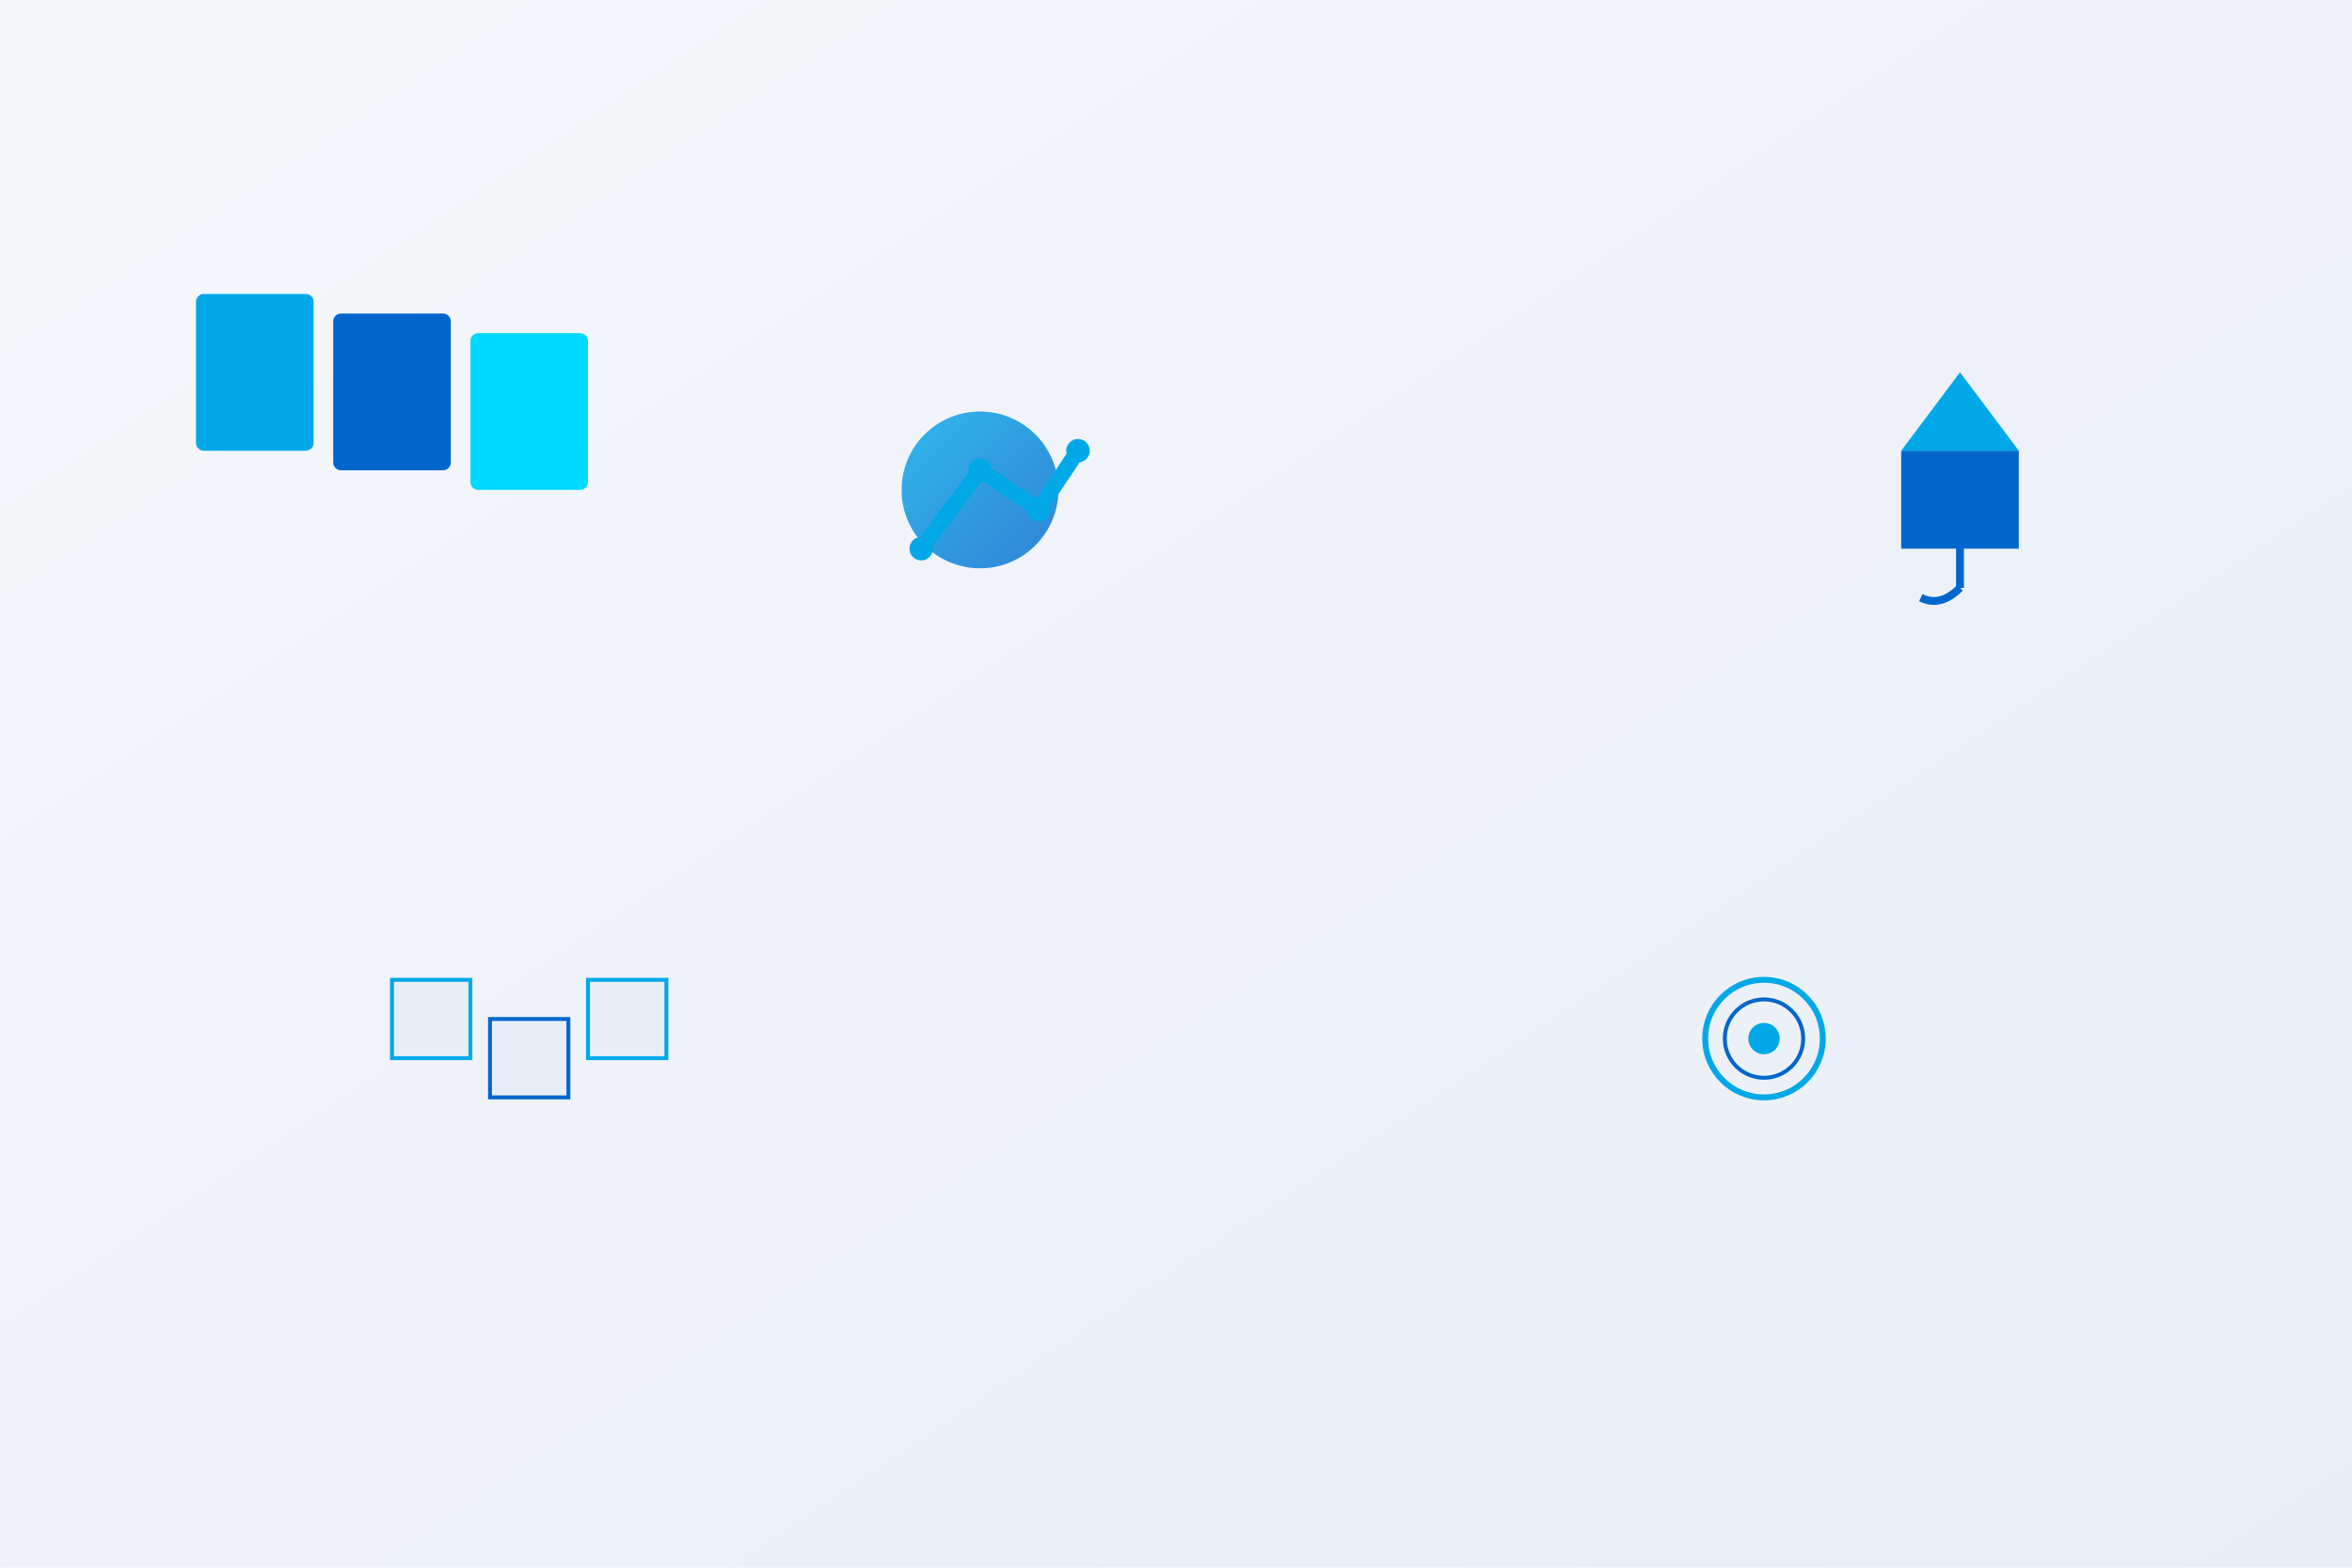
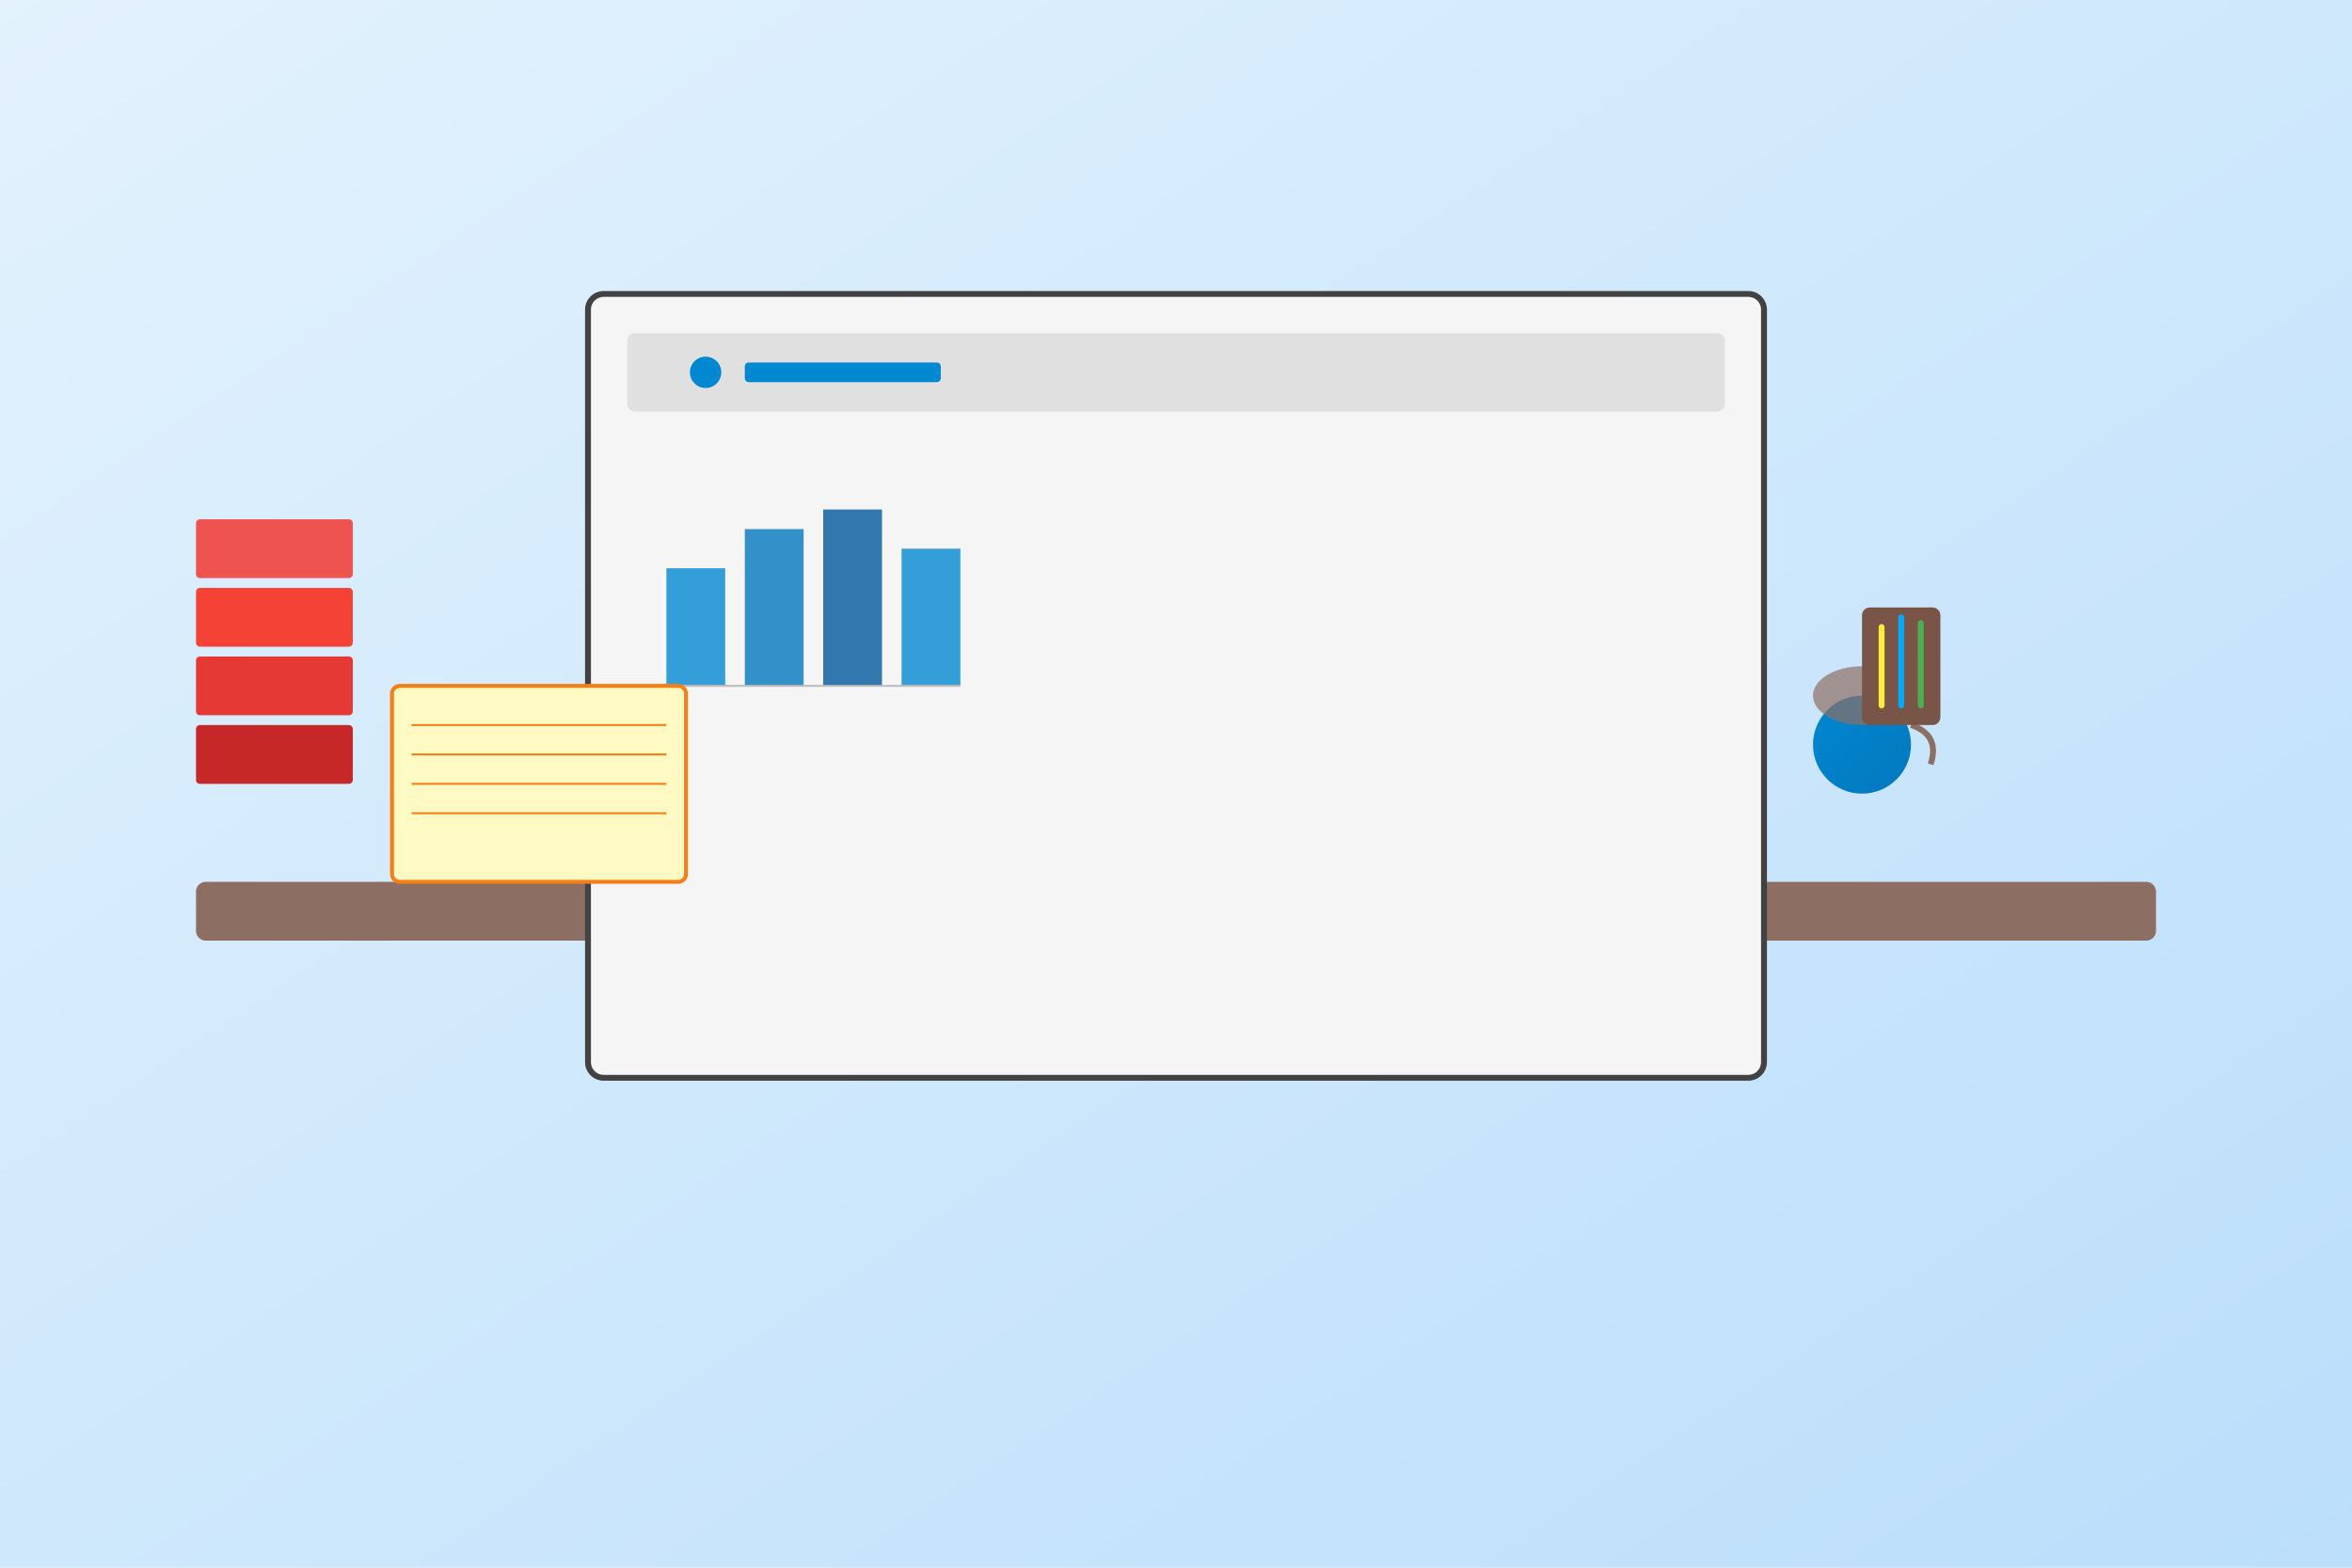
<svg xmlns="http://www.w3.org/2000/svg" viewBox="0 0 1200 800">
  <defs>
-     <linearGradient id="bgGradient1" x1="0%" y1="0%" x2="100%" y2="100%">
-       <stop offset="0%" style="stop-color:#f5f7fa;stop-opacity:1" />
-       <stop offset="100%" style="stop-color:#e8eef7;stop-opacity:1" />
+     <linearGradient id="prof_bg" x1="0%" y1="0%" x2="100%" y2="100%">
+       <stop offset="0%" style="stop-color:#e3f2fd;stop-opacity:1" />
+       <stop offset="100%" style="stop-color:#bbdefb;stop-opacity:1" />
    </linearGradient>
-     <linearGradient id="accentGradient1" x1="0%" y1="0%" x2="100%" y2="100%">
-       <stop offset="0%" style="stop-color:#00a8e8;stop-opacity:1" />
-       <stop offset="100%" style="stop-color:#0066cc;stop-opacity:1" />
+     <linearGradient id="prof_accent" x1="0%" y1="0%" x2="100%" y2="100%">
+       <stop offset="0%" style="stop-color:#0288d1;stop-opacity:1" />
+       <stop offset="100%" style="stop-color:#0277bd;stop-opacity:1" />
    </linearGradient>
  </defs>
-   <rect width="1200" height="800" fill="url(#bgGradient1)" />
-   <g transform="translate(100, 150)">
-     <rect x="0" y="0" width="60" height="80" fill="#00a8e8" rx="4" />
-     <rect x="70" y="10" width="60" height="80" fill="#0066cc" rx="4" />
-     <rect x="140" y="20" width="60" height="80" fill="#00d9ff" rx="4" />
+   <rect width="1200" height="800" fill="url(#prof_bg)" />
+   <rect x="100" y="450" width="1000" height="30" fill="#8d6e63" rx="5" />
+   <rect x="300" y="150" width="600" height="400" fill="#f5f5f5" stroke="#424242" stroke-width="3" rx="8" />
+   <rect x="320" y="170" width="560" height="40" fill="#e0e0e0" rx="4" />
+   <circle cx="360" cy="190" r="8" fill="#0288d1" />
+   <rect x="380" y="185" width="100" height="10" fill="#0288d1" rx="2" />
+   <g transform="translate(340, 230)">
+     <rect x="0" y="60" width="30" height="60" fill="#0288d1" opacity="0.8" />
+     <rect x="40" y="40" width="30" height="80" fill="#0277bd" opacity="0.8" />
+     <rect x="80" y="30" width="30" height="90" fill="#01579b" opacity="0.8" />
+     <rect x="120" y="50" width="30" height="70" fill="#0288d1" opacity="0.8" />
+     <line x1="0" y1="120" x2="150" y2="120" stroke="#bdbdbd" stroke-width="1" />
  </g>
-   <g transform="translate(450, 200)">
-     <circle cx="50" cy="50" r="40" fill="url(#accentGradient1)" opacity="0.8" />
-     <path d="M 20 80 L 50 40 L 80 60 L 100 30" stroke="#00a8e8" stroke-width="8" fill="none" stroke-linecap="round" stroke-linejoin="round" />
-     <circle cx="20" cy="80" r="6" fill="#00a8e8" />
-     <circle cx="50" cy="40" r="6" fill="#00a8e8" />
-     <circle cx="80" cy="60" r="6" fill="#00a8e8" />
-     <circle cx="100" cy="30" r="6" fill="#00a8e8" />
+   <rect x="200" y="350" width="150" height="100" fill="#fff9c4" stroke="#f57f17" stroke-width="2" rx="4" />
+   <line x1="210" y1="370" x2="340" y2="370" stroke="#f57f17" stroke-width="1" />
+   <line x1="210" y1="385" x2="340" y2="385" stroke="#f57f17" stroke-width="1" />
+   <line x1="210" y1="400" x2="340" y2="400" stroke="#f57f17" stroke-width="1" />
+   <line x1="210" y1="415" x2="340" y2="415" stroke="#f57f17" stroke-width="1" />
+   <circle cx="950" cy="380" r="25" fill="url(#prof_accent)" />
+   <ellipse cx="950" cy="355" rx="25" ry="15" fill="#8d6e63" opacity="0.7" />
+   <path d="M 975 370 Q 990 375 985 390" stroke="#8d6e63" stroke-width="3" fill="none" />
+   <g transform="translate(100, 250)">
+     <rect x="0" y="120" width="80" height="30" fill="#c62828" rx="2" />
+     <rect x="0" y="85" width="80" height="30" fill="#e53935" rx="2" />
+     <rect x="0" y="50" width="80" height="30" fill="#f44336" rx="2" />
+     <rect x="0" y="15" width="80" height="30" fill="#ef5350" rx="2" />
  </g>
-   <g transform="translate(950, 180)">
-     <rect x="20" y="50" width="60" height="50" fill="#0066cc" />
-     <polygon points="20,50 50,10 80,50" fill="#00a8e8" />
-     <line x1="50" y1="60" x2="50" y2="120" stroke="#0066cc" stroke-width="4" />
-     <path d="M 50 120 Q 40 130 30 125" stroke="#0066cc" stroke-width="4" fill="none" />
-   </g>
-   <g transform="translate(200, 500)">
-     <rect x="0" y="0" width="40" height="40" fill="#e8eef7" stroke="#00a8e8" stroke-width="2" />
-     <rect x="50" y="20" width="40" height="40" fill="#e8eef7" stroke="#0066cc" stroke-width="2" />
-     <rect x="100" y="0" width="40" height="40" fill="#e8eef7" stroke="#00a8e8" stroke-width="2" />
-   </g>
-   <g transform="translate(850, 480)">
-     <circle cx="50" cy="50" r="30" fill="none" stroke="#00a8e8" stroke-width="3" />
-     <circle cx="50" cy="50" r="20" fill="none" stroke="#0066cc" stroke-width="2" />
-     <circle cx="50" cy="50" r="8" fill="#00a8e8" />
-   </g>
+   <rect x="950" y="310" width="40" height="60" fill="#795548" rx="4" />
+   <line x1="960" y1="320" x2="960" y2="360" stroke="#ffeb3b" stroke-width="3" stroke-linecap="round" />
+   <line x1="970" y1="315" x2="970" y2="360" stroke="#03a9f4" stroke-width="3" stroke-linecap="round" />
+   <line x1="980" y1="318" x2="980" y2="360" stroke="#4caf50" stroke-width="3" stroke-linecap="round" />
</svg>
